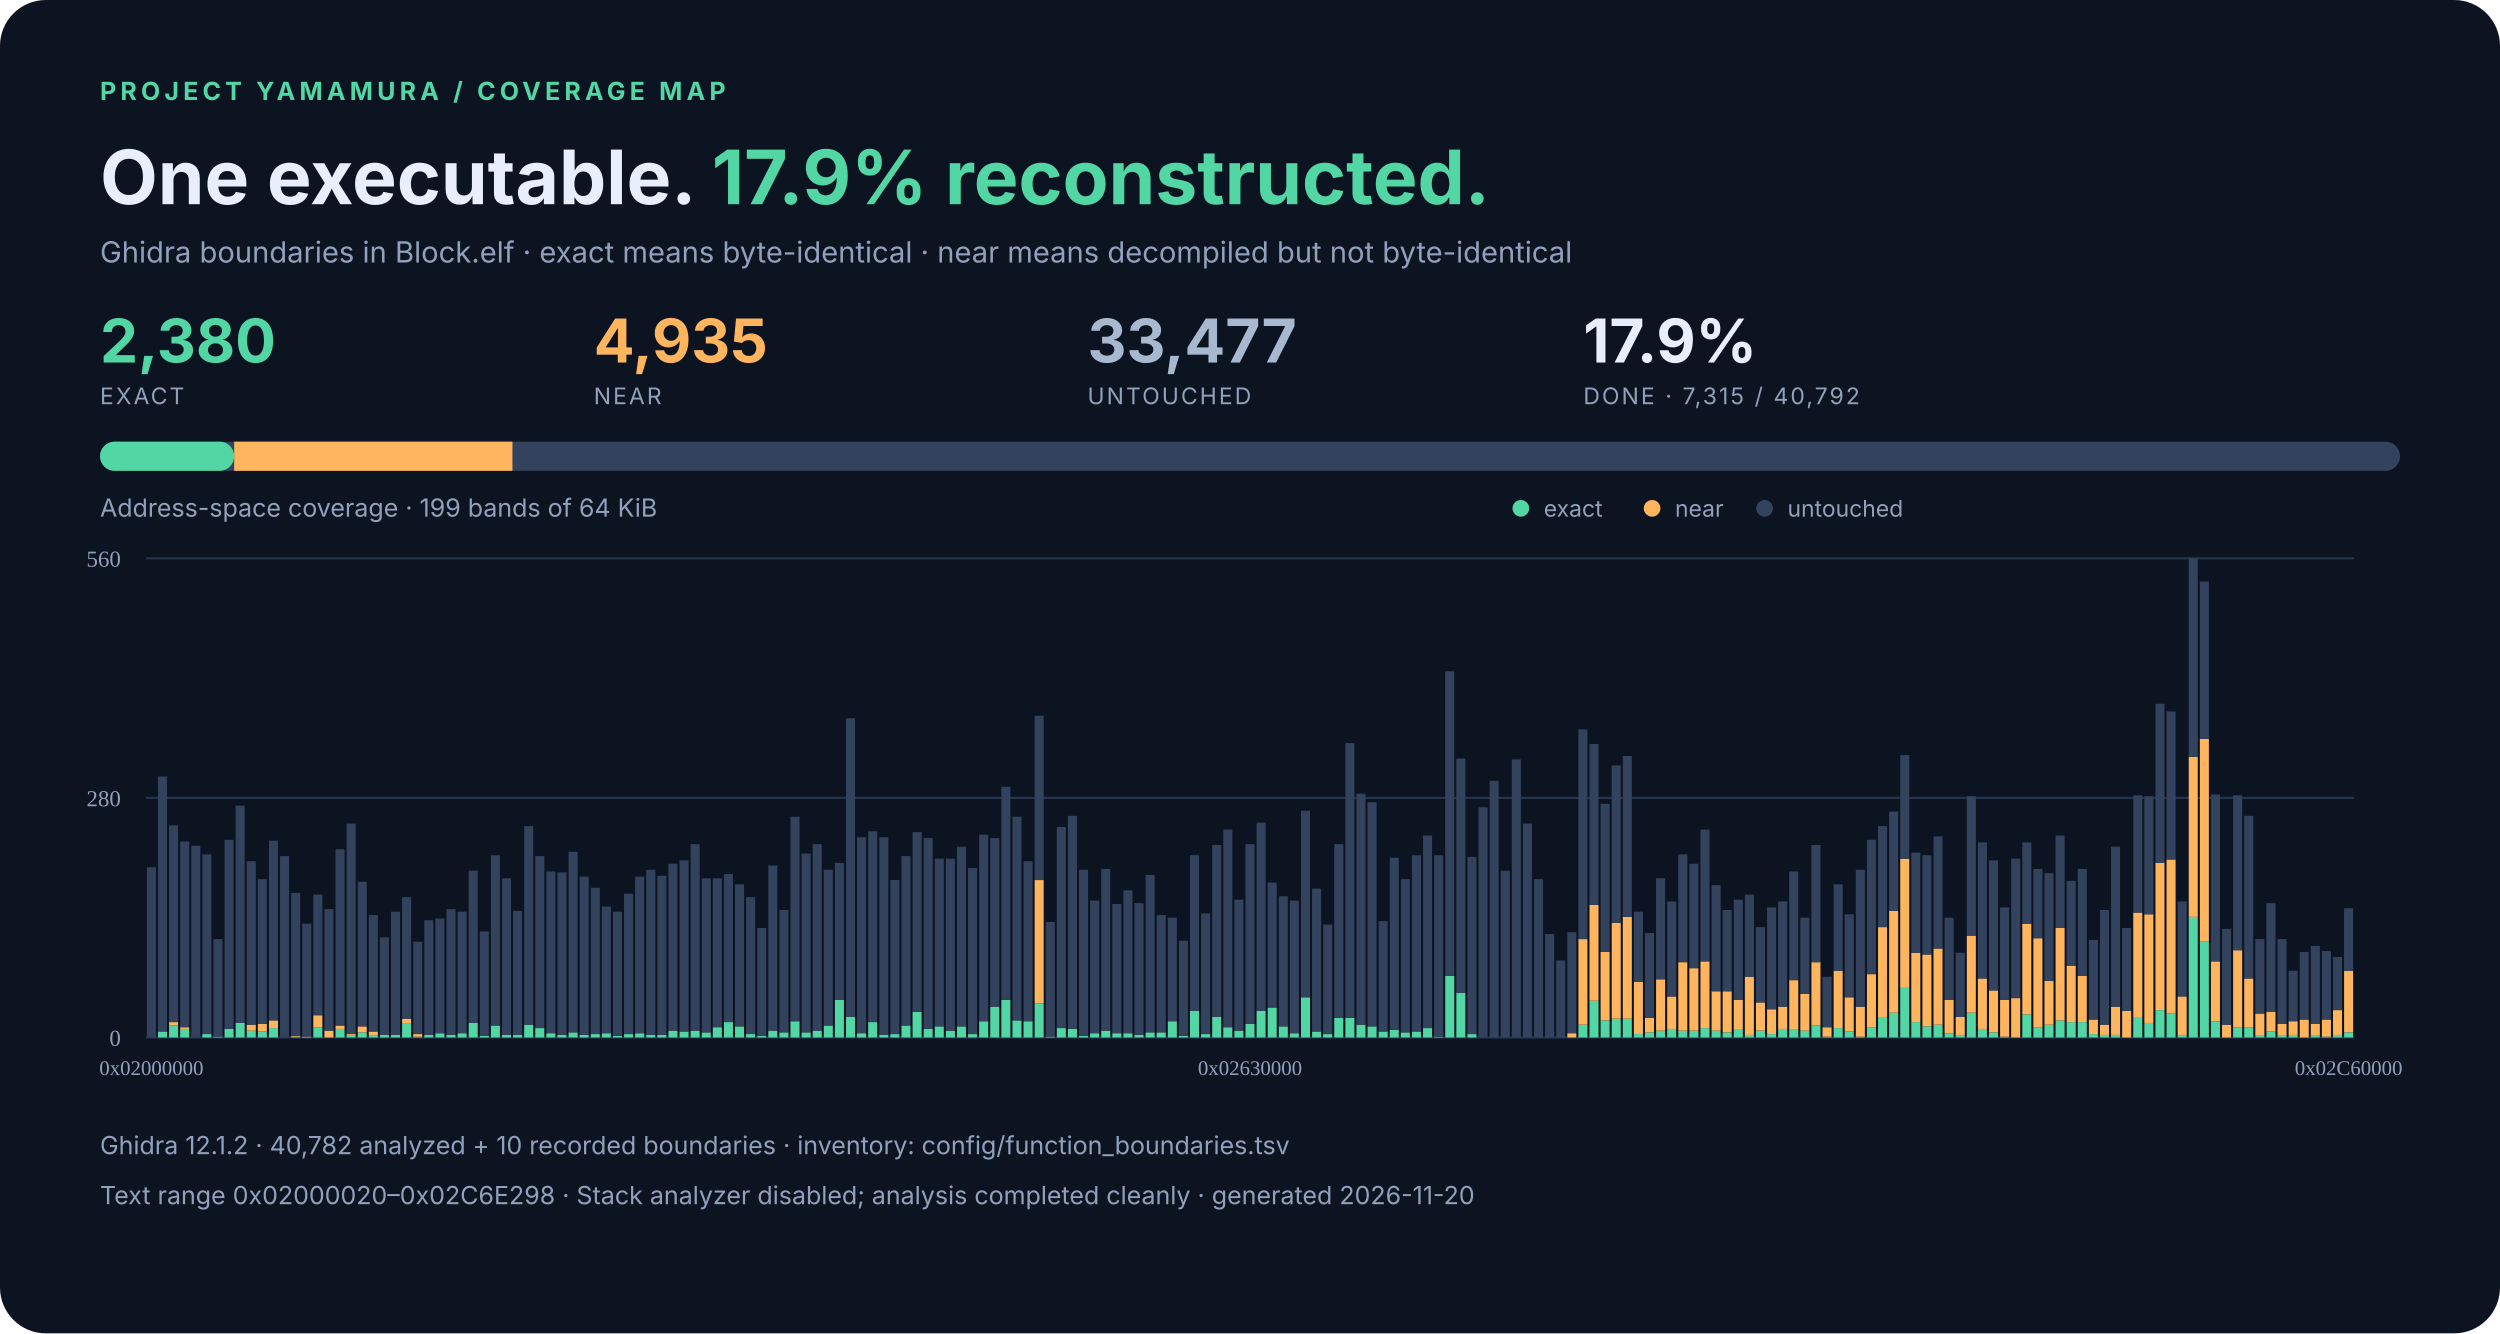
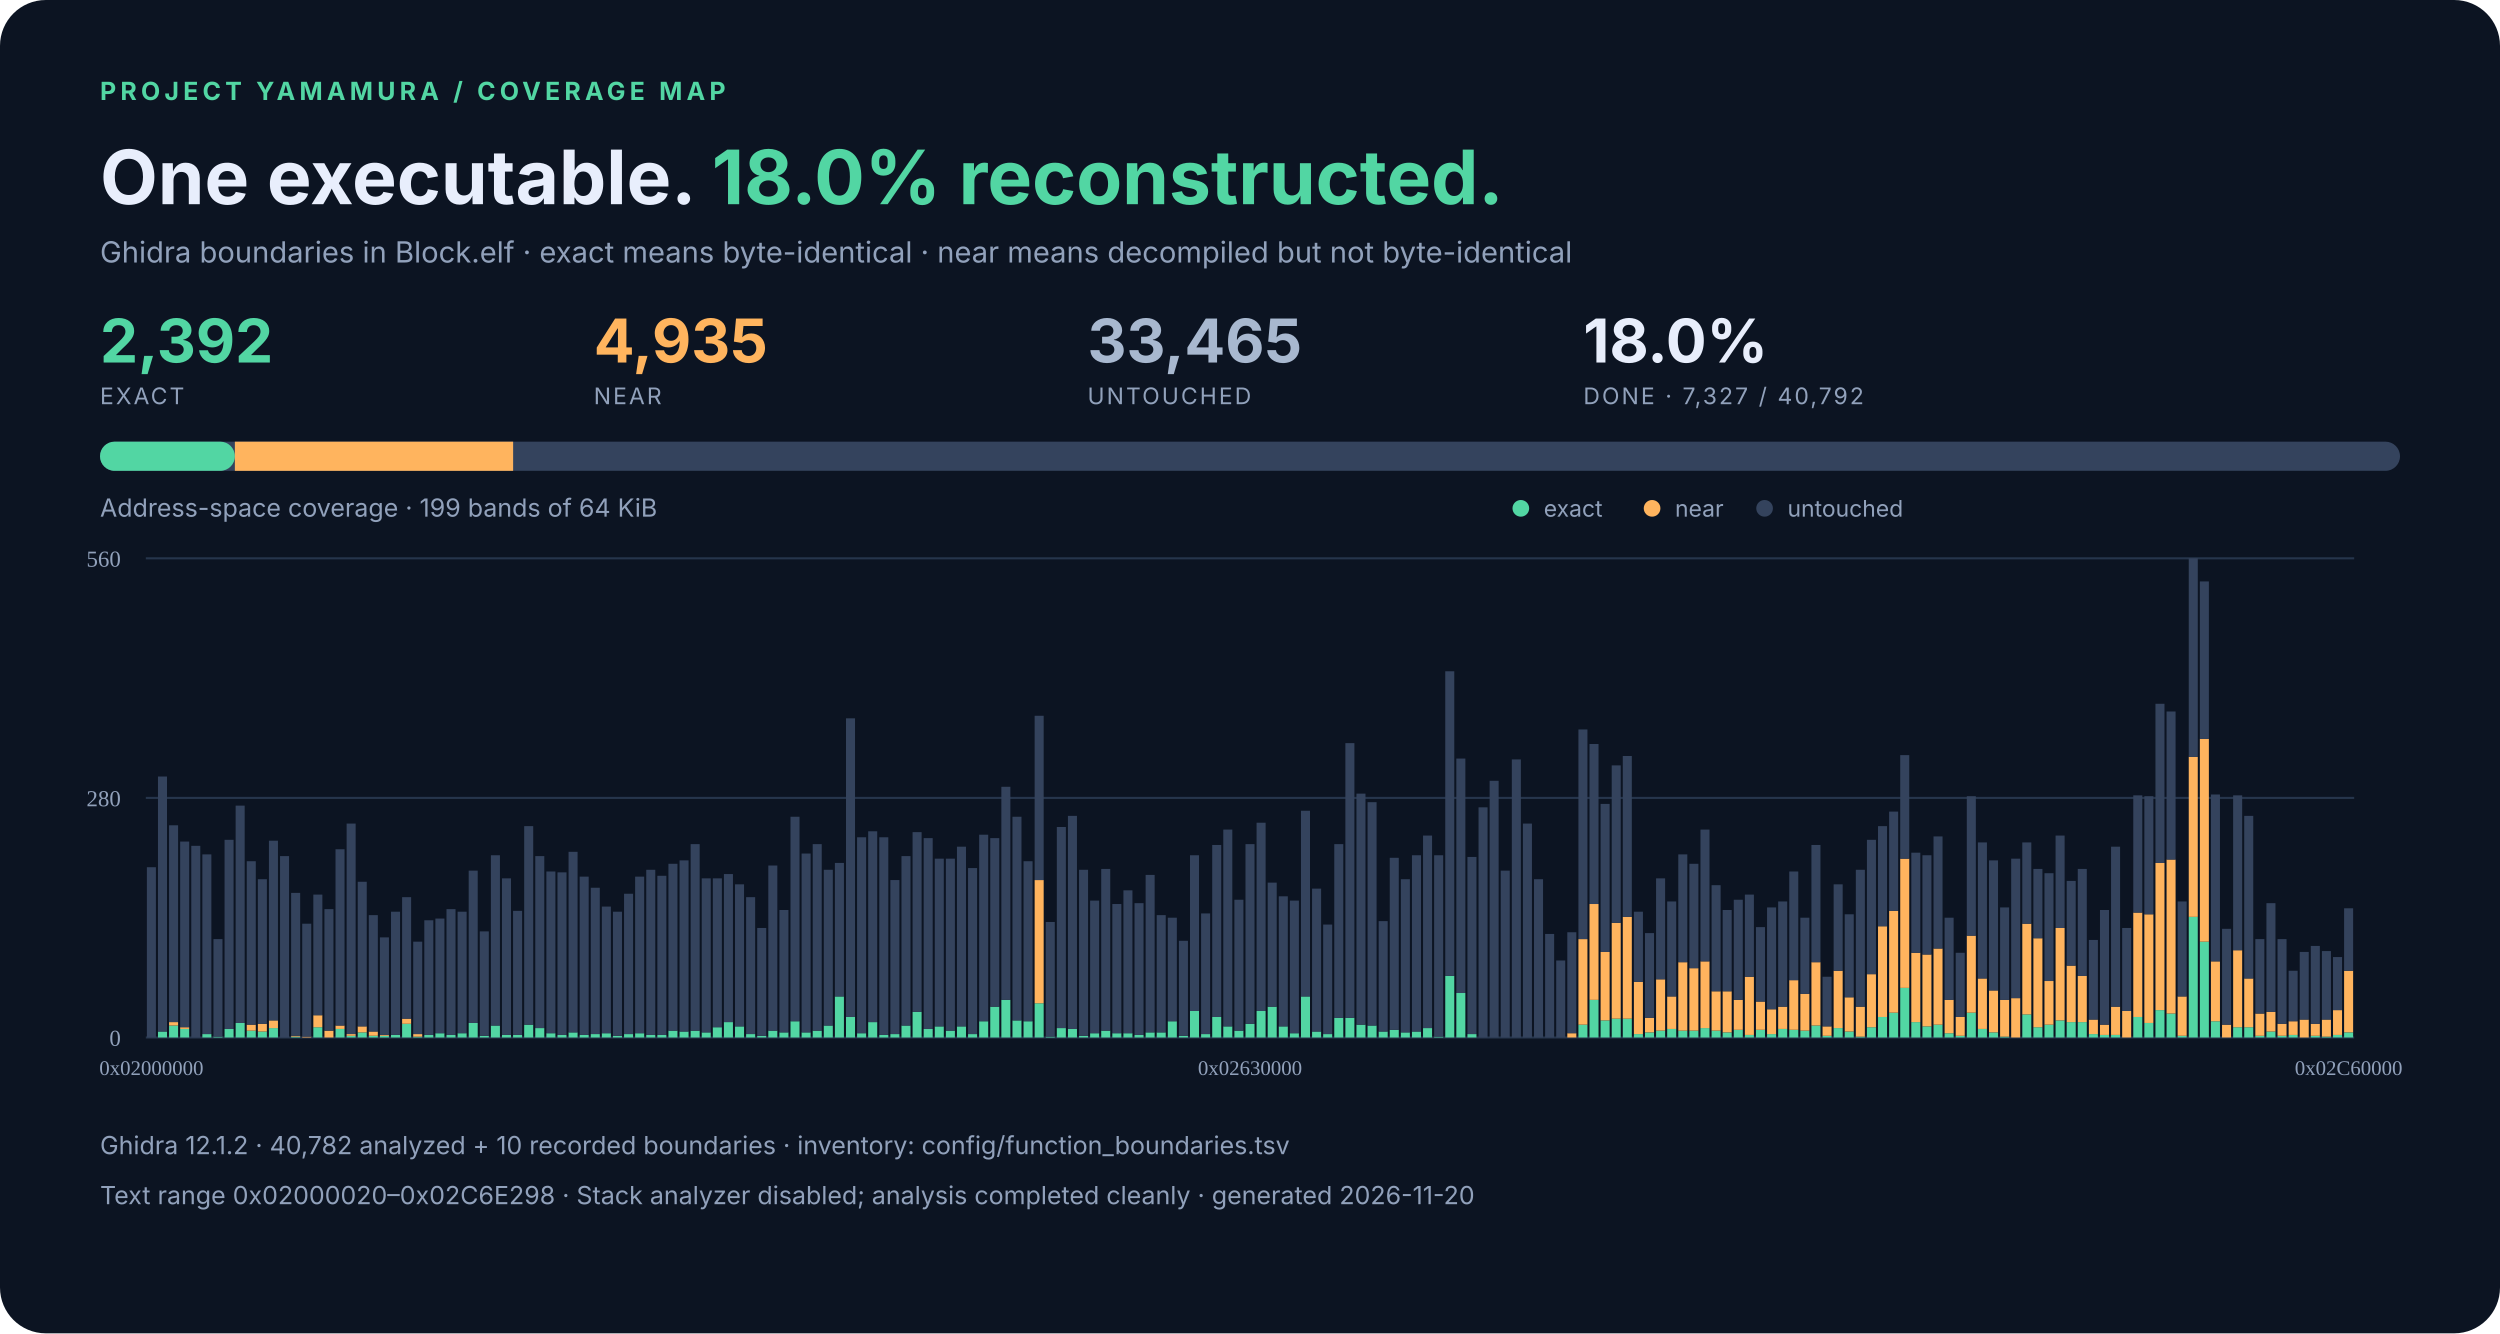
<svg xmlns="http://www.w3.org/2000/svg" width="1200" height="640" viewBox="0 0 1200 640" role="img" aria-label="Project Yamamura decompilation coverage">
  <rect width="1200" height="640" rx="22" fill="#0c1422" />
  <text x="48" y="48" fill="#52d6a3" font-family="Inter,Arial,sans-serif" font-size="12" font-weight="700" letter-spacing="2">PROJECT YAMAMURA / COVERAGE MAP</text>
-   <text x="48" y="98" fill="#e8eefc" font-family="Inter,Arial,sans-serif" font-size="36" font-weight="700">One executable. <tspan fill="#52d6a3">17.9% reconstructed.</tspan>
+   <text x="48" y="98" fill="#e8eefc" font-family="Inter,Arial,sans-serif" font-size="36" font-weight="700">One executable. <tspan fill="#52d6a3">18.0% reconstructed.</tspan>
  </text>
  <text x="48" y="126" fill="#91a1bb" font-family="Inter,Arial,sans-serif" font-size="14">Ghidra boundaries in Block.elf · exact means byte-identical · near means decompiled but not byte-identical</text>
-   <text x="48" y="174" fill="#52d6a3" font-family="Inter,Arial,sans-serif" font-size="29" font-weight="700">2,380</text>
+   <text x="48" y="174" fill="#52d6a3" font-family="Inter,Arial,sans-serif" font-size="29" font-weight="700">2,392</text>
  <text x="48" y="194" fill="#91a1bb" font-family="Inter,Arial,sans-serif" font-size="11" letter-spacing="1">EXACT</text>
  <text x="285" y="174" fill="#ffb45e" font-family="Inter,Arial,sans-serif" font-size="29" font-weight="700">4,935</text>
  <text x="285" y="194" fill="#91a1bb" font-family="Inter,Arial,sans-serif" font-size="11" letter-spacing="1">NEAR</text>
-   <text x="522" y="174" fill="#a8b8cf" font-family="Inter,Arial,sans-serif" font-size="29" font-weight="700">33,477</text>
+   <text x="522" y="174" fill="#a8b8cf" font-family="Inter,Arial,sans-serif" font-size="29" font-weight="700">33,465</text>
  <text x="522" y="194" fill="#91a1bb" font-family="Inter,Arial,sans-serif" font-size="11" letter-spacing="1">UNTOUCHED</text>
-   <text x="760" y="174" fill="#e8eefc" font-family="Inter,Arial,sans-serif" font-size="29" font-weight="700">17.9%</text>
-   <text x="760" y="194" fill="#91a1bb" font-family="Inter,Arial,sans-serif" font-size="11" letter-spacing="1">DONE · 7,315 / 40,792</text>
+   <text x="760" y="174" fill="#e8eefc" font-family="Inter,Arial,sans-serif" font-size="29" font-weight="700">18.0%</text>
+   <text x="760" y="194" fill="#91a1bb" font-family="Inter,Arial,sans-serif" font-size="11" letter-spacing="1">DONE · 7,327 / 40,792</text>
  <rect x="48" y="212" width="1104" height="14" rx="7" fill="#34435d" />
-   <rect x="48" y="212" width="64.41" height="14" rx="7" fill="#52d6a3" />
-   <rect x="112.41" y="212" width="133.56" height="14" fill="#ffb45e" />
+   <rect x="48" y="212" width="64.74" height="14" rx="7" fill="#52d6a3" />
+   <rect x="112.74" y="212" width="133.56" height="14" fill="#ffb45e" />
  <text x="48" y="248" fill="#91a1bb" font-family="Inter,Arial,sans-serif" font-size="12">Address-space coverage · 199 bands of 64 KiB</text>
  <line x1="70" y1="498.00" x2="1130" y2="498.00" stroke="#26354c" stroke-width="1" />
  <text x="58" y="502.00" text-anchor="end" font-size="11" fill="#91a1bb">0</text>
  <line x1="70" y1="383.00" x2="1130" y2="383.00" stroke="#26354c" stroke-width="1" />
  <text x="58" y="387.00" text-anchor="end" font-size="11" fill="#91a1bb">280</text>
  <line x1="70" y1="268.00" x2="1130" y2="268.00" stroke="#26354c" stroke-width="1" />
  <text x="58" y="272.00" text-anchor="end" font-size="11" fill="#91a1bb">560</text>
  <rect x="70.50" y="416.27" width="4.33" height="81.73" fill="#34435d" />
  <rect x="75.83" y="495.12" width="4.33" height="2.88" fill="#52d6a3" />
  <rect x="75.83" y="372.73" width="4.33" height="122.39" fill="#34435d" />
  <rect x="81.15" y="492.25" width="4.33" height="5.75" fill="#52d6a3" />
  <rect x="81.15" y="490.61" width="4.33" height="1.64" fill="#ffb45e" />
  <rect x="81.15" y="396.14" width="4.33" height="94.46" fill="#34435d" />
  <rect x="86.48" y="493.89" width="4.33" height="4.11" fill="#52d6a3" />
  <rect x="86.48" y="493.07" width="4.33" height="0.82" fill="#ffb45e" />
  <rect x="86.48" y="403.95" width="4.33" height="89.12" fill="#34435d" />
  <rect x="91.81" y="406.00" width="4.33" height="92.00" fill="#34435d" />
  <rect x="97.13" y="496.36" width="4.33" height="1.64" fill="#52d6a3" />
  <rect x="97.13" y="410.11" width="4.33" height="86.25" fill="#34435d" />
  <rect x="102.46" y="497.59" width="4.33" height="0.41" fill="#52d6a3" />
  <rect x="102.46" y="450.77" width="4.33" height="46.82" fill="#34435d" />
  <rect x="107.79" y="493.89" width="4.33" height="4.11" fill="#52d6a3" />
  <rect x="107.79" y="403.12" width="4.33" height="90.77" fill="#34435d" />
  <rect x="113.11" y="491.02" width="4.33" height="6.98" fill="#52d6a3" />
  <rect x="113.11" y="386.70" width="4.33" height="104.32" fill="#34435d" />
  <rect x="118.44" y="494.71" width="4.33" height="3.29" fill="#52d6a3" />
  <rect x="118.44" y="491.84" width="4.33" height="2.88" fill="#ffb45e" />
  <rect x="118.44" y="413.39" width="4.33" height="78.45" fill="#34435d" />
  <rect x="123.77" y="495.12" width="4.33" height="2.88" fill="#52d6a3" />
  <rect x="123.77" y="491.43" width="4.33" height="3.70" fill="#ffb45e" />
  <rect x="123.77" y="422.02" width="4.33" height="69.41" fill="#34435d" />
  <rect x="129.09" y="493.48" width="4.33" height="4.52" fill="#52d6a3" />
  <rect x="129.09" y="489.79" width="4.33" height="3.70" fill="#ffb45e" />
  <rect x="129.09" y="403.54" width="4.33" height="86.25" fill="#34435d" />
  <rect x="134.42" y="410.93" width="4.33" height="87.07" fill="#34435d" />
  <rect x="139.75" y="497.59" width="4.33" height="0.41" fill="#52d6a3" />
  <rect x="139.75" y="497.18" width="4.33" height="0.41" fill="#ffb45e" />
  <rect x="139.75" y="428.59" width="4.33" height="68.59" fill="#34435d" />
  <rect x="145.07" y="497.59" width="4.33" height="0.41" fill="#ffb45e" />
  <rect x="145.07" y="443.38" width="4.33" height="54.21" fill="#34435d" />
  <rect x="150.40" y="493.07" width="4.33" height="4.93" fill="#52d6a3" />
  <rect x="150.40" y="487.32" width="4.33" height="5.75" fill="#ffb45e" />
  <rect x="150.40" y="429.41" width="4.33" height="57.91" fill="#34435d" />
  <rect x="155.73" y="494.71" width="4.33" height="3.29" fill="#ffb45e" />
  <rect x="155.73" y="436.39" width="4.33" height="58.32" fill="#34435d" />
  <rect x="161.05" y="493.89" width="4.33" height="4.11" fill="#52d6a3" />
  <rect x="161.05" y="492.25" width="4.33" height="1.64" fill="#ffb45e" />
  <rect x="161.05" y="407.64" width="4.33" height="84.61" fill="#34435d" />
  <rect x="166.38" y="497.18" width="4.33" height="0.82" fill="#52d6a3" />
  <rect x="166.38" y="496.36" width="4.33" height="0.82" fill="#ffb45e" />
  <rect x="166.38" y="395.32" width="4.33" height="101.04" fill="#34435d" />
  <rect x="171.71" y="495.54" width="4.33" height="2.46" fill="#52d6a3" />
  <rect x="171.71" y="492.66" width="4.33" height="2.88" fill="#ffb45e" />
  <rect x="171.71" y="423.25" width="4.33" height="69.41" fill="#34435d" />
  <rect x="177.03" y="497.18" width="4.33" height="0.82" fill="#52d6a3" />
  <rect x="177.03" y="495.12" width="4.33" height="2.05" fill="#ffb45e" />
  <rect x="177.03" y="439.27" width="4.33" height="55.86" fill="#34435d" />
  <rect x="182.36" y="497.18" width="4.33" height="0.82" fill="#52d6a3" />
  <rect x="182.36" y="496.77" width="4.33" height="0.41" fill="#ffb45e" />
  <rect x="182.36" y="449.95" width="4.33" height="46.82" fill="#34435d" />
  <rect x="187.69" y="496.77" width="4.33" height="1.23" fill="#52d6a3" />
  <rect x="187.69" y="437.62" width="4.33" height="59.14" fill="#34435d" />
  <rect x="193.01" y="491.43" width="4.33" height="6.57" fill="#52d6a3" />
  <rect x="193.01" y="488.96" width="4.33" height="2.46" fill="#ffb45e" />
  <rect x="193.01" y="430.64" width="4.33" height="58.32" fill="#34435d" />
  <rect x="198.34" y="497.59" width="4.33" height="0.41" fill="#52d6a3" />
  <rect x="198.34" y="496.36" width="4.33" height="1.23" fill="#ffb45e" />
  <rect x="198.34" y="452.00" width="4.33" height="44.36" fill="#34435d" />
  <rect x="203.67" y="496.77" width="4.33" height="1.23" fill="#52d6a3" />
  <rect x="203.67" y="441.73" width="4.33" height="55.04" fill="#34435d" />
  <rect x="208.99" y="495.95" width="4.33" height="2.05" fill="#52d6a3" />
  <rect x="208.99" y="440.91" width="4.33" height="55.04" fill="#34435d" />
  <rect x="214.32" y="496.77" width="4.33" height="1.23" fill="#52d6a3" />
  <rect x="214.32" y="436.39" width="4.33" height="60.38" fill="#34435d" />
  <rect x="219.65" y="495.95" width="4.33" height="2.05" fill="#52d6a3" />
  <rect x="219.65" y="437.62" width="4.33" height="58.32" fill="#34435d" />
  <rect x="224.97" y="491.02" width="4.33" height="6.98" fill="#52d6a3" />
  <rect x="224.97" y="417.91" width="4.33" height="73.11" fill="#34435d" />
  <rect x="230.30" y="497.18" width="4.33" height="0.82" fill="#52d6a3" />
  <rect x="230.30" y="447.07" width="4.33" height="50.11" fill="#34435d" />
  <rect x="235.63" y="492.25" width="4.33" height="5.75" fill="#52d6a3" />
  <rect x="235.63" y="410.52" width="4.33" height="81.73" fill="#34435d" />
  <rect x="240.95" y="496.77" width="4.33" height="1.23" fill="#52d6a3" />
  <rect x="240.95" y="421.61" width="4.33" height="75.16" fill="#34435d" />
  <rect x="246.28" y="496.77" width="4.33" height="1.23" fill="#52d6a3" />
  <rect x="246.28" y="437.21" width="4.33" height="59.55" fill="#34435d" />
  <rect x="251.61" y="491.84" width="4.33" height="6.16" fill="#52d6a3" />
  <rect x="251.61" y="396.55" width="4.33" height="95.29" fill="#34435d" />
  <rect x="256.93" y="493.48" width="4.33" height="4.52" fill="#52d6a3" />
  <rect x="256.93" y="410.93" width="4.33" height="82.55" fill="#34435d" />
  <rect x="262.26" y="495.95" width="4.33" height="2.05" fill="#52d6a3" />
  <rect x="262.26" y="418.32" width="4.33" height="77.62" fill="#34435d" />
  <rect x="267.59" y="496.77" width="4.33" height="1.23" fill="#52d6a3" />
  <rect x="267.59" y="418.73" width="4.33" height="78.04" fill="#34435d" />
  <rect x="272.91" y="495.54" width="4.33" height="2.46" fill="#52d6a3" />
  <rect x="272.91" y="408.88" width="4.33" height="86.66" fill="#34435d" />
  <rect x="278.24" y="496.77" width="4.33" height="1.23" fill="#52d6a3" />
  <rect x="278.24" y="420.79" width="4.33" height="75.98" fill="#34435d" />
  <rect x="283.57" y="496.36" width="4.33" height="1.64" fill="#52d6a3" />
  <rect x="283.57" y="426.12" width="4.33" height="70.23" fill="#34435d" />
  <rect x="288.89" y="495.95" width="4.33" height="2.05" fill="#52d6a3" />
  <rect x="288.89" y="435.16" width="4.33" height="60.79" fill="#34435d" />
  <rect x="294.22" y="497.18" width="4.33" height="0.82" fill="#52d6a3" />
  <rect x="294.22" y="437.62" width="4.33" height="59.55" fill="#34435d" />
  <rect x="299.55" y="496.36" width="4.33" height="1.64" fill="#52d6a3" />
  <rect x="299.55" y="429.00" width="4.33" height="67.36" fill="#34435d" />
  <rect x="304.87" y="495.95" width="4.33" height="2.05" fill="#52d6a3" />
  <rect x="304.87" y="420.79" width="4.33" height="75.16" fill="#34435d" />
  <rect x="310.20" y="496.77" width="4.33" height="1.23" fill="#52d6a3" />
  <rect x="310.20" y="417.50" width="4.33" height="79.27" fill="#34435d" />
  <rect x="315.53" y="496.77" width="4.33" height="1.23" fill="#52d6a3" />
  <rect x="315.53" y="420.38" width="4.33" height="76.39" fill="#34435d" />
  <rect x="320.85" y="494.71" width="4.33" height="3.29" fill="#52d6a3" />
  <rect x="320.85" y="414.62" width="4.33" height="80.09" fill="#34435d" />
  <rect x="326.18" y="495.12" width="4.33" height="2.88" fill="#52d6a3" />
  <rect x="326.18" y="412.98" width="4.33" height="82.14" fill="#34435d" />
  <rect x="331.51" y="494.71" width="4.33" height="3.29" fill="#52d6a3" />
  <rect x="331.51" y="405.18" width="4.33" height="89.54" fill="#34435d" />
  <rect x="336.83" y="495.54" width="4.33" height="2.46" fill="#52d6a3" />
  <rect x="336.83" y="421.61" width="4.33" height="73.93" fill="#34435d" />
  <rect x="342.16" y="493.07" width="4.33" height="4.93" fill="#52d6a3" />
  <rect x="342.16" y="421.61" width="4.33" height="71.46" fill="#34435d" />
  <rect x="347.48" y="490.61" width="4.33" height="7.39" fill="#52d6a3" />
  <rect x="347.48" y="419.55" width="4.33" height="71.05" fill="#34435d" />
  <rect x="352.81" y="492.66" width="4.33" height="5.34" fill="#52d6a3" />
  <rect x="352.81" y="424.48" width="4.33" height="68.18" fill="#34435d" />
  <rect x="358.14" y="496.36" width="4.33" height="1.64" fill="#52d6a3" />
  <rect x="358.14" y="430.64" width="4.33" height="65.71" fill="#34435d" />
  <rect x="363.46" y="497.18" width="4.33" height="0.82" fill="#52d6a3" />
  <rect x="363.46" y="445.43" width="4.33" height="51.75" fill="#34435d" />
  <rect x="368.79" y="494.71" width="4.33" height="3.29" fill="#52d6a3" />
  <rect x="368.79" y="415.45" width="4.33" height="79.27" fill="#34435d" />
  <rect x="374.12" y="495.54" width="4.33" height="2.46" fill="#52d6a3" />
  <rect x="374.12" y="436.80" width="4.33" height="58.73" fill="#34435d" />
  <rect x="379.44" y="490.20" width="4.33" height="7.80" fill="#52d6a3" />
  <rect x="379.44" y="392.04" width="4.33" height="98.16" fill="#34435d" />
  <rect x="384.77" y="495.54" width="4.33" height="2.46" fill="#52d6a3" />
  <rect x="384.77" y="409.70" width="4.33" height="85.84" fill="#34435d" />
  <rect x="390.10" y="494.71" width="4.33" height="3.29" fill="#52d6a3" />
  <rect x="390.10" y="405.18" width="4.33" height="89.54" fill="#34435d" />
  <rect x="395.42" y="492.25" width="4.33" height="5.75" fill="#52d6a3" />
  <rect x="395.42" y="417.50" width="4.33" height="74.75" fill="#34435d" />
-   <rect x="400.75" y="479.93" width="4.33" height="18.07" fill="#52d6a3" />
-   <rect x="400.75" y="414.21" width="4.33" height="65.71" fill="#34435d" />
+   <rect x="400.75" y="478.29" width="4.33" height="19.71" fill="#52d6a3" />
+   <rect x="400.75" y="414.21" width="4.33" height="64.07" fill="#34435d" />
  <rect x="406.08" y="488.14" width="4.33" height="9.86" fill="#52d6a3" />
  <rect x="406.08" y="344.80" width="4.33" height="143.34" fill="#34435d" />
  <rect x="411.40" y="495.95" width="4.33" height="2.05" fill="#52d6a3" />
  <rect x="411.40" y="401.89" width="4.33" height="94.05" fill="#34435d" />
  <rect x="416.73" y="490.61" width="4.33" height="7.39" fill="#52d6a3" />
  <rect x="416.73" y="399.02" width="4.33" height="91.59" fill="#34435d" />
  <rect x="422.06" y="496.77" width="4.33" height="1.23" fill="#52d6a3" />
  <rect x="422.06" y="401.89" width="4.33" height="94.88" fill="#34435d" />
  <rect x="427.38" y="496.36" width="4.33" height="1.64" fill="#52d6a3" />
  <rect x="427.38" y="422.43" width="4.33" height="73.93" fill="#34435d" />
  <rect x="432.71" y="492.25" width="4.33" height="5.75" fill="#52d6a3" />
  <rect x="432.71" y="410.93" width="4.33" height="81.32" fill="#34435d" />
  <rect x="438.04" y="485.68" width="4.33" height="12.32" fill="#52d6a3" />
  <rect x="438.04" y="399.43" width="4.33" height="86.25" fill="#34435d" />
  <rect x="443.36" y="493.89" width="4.33" height="4.11" fill="#52d6a3" />
  <rect x="443.36" y="402.30" width="4.33" height="91.59" fill="#34435d" />
  <rect x="448.69" y="492.66" width="4.33" height="5.34" fill="#52d6a3" />
  <rect x="448.69" y="412.16" width="4.33" height="80.50" fill="#34435d" />
  <rect x="454.02" y="494.71" width="4.33" height="3.29" fill="#52d6a3" />
  <rect x="454.02" y="412.16" width="4.33" height="82.55" fill="#34435d" />
  <rect x="459.34" y="492.66" width="4.33" height="5.34" fill="#52d6a3" />
  <rect x="459.34" y="406.41" width="4.33" height="86.25" fill="#34435d" />
  <rect x="464.67" y="496.36" width="4.33" height="1.64" fill="#52d6a3" />
  <rect x="464.67" y="416.68" width="4.33" height="79.68" fill="#34435d" />
  <rect x="470.00" y="490.20" width="4.33" height="7.80" fill="#52d6a3" />
  <rect x="470.00" y="400.66" width="4.33" height="89.54" fill="#34435d" />
  <rect x="475.32" y="483.21" width="4.33" height="14.79" fill="#52d6a3" />
  <rect x="475.32" y="402.30" width="4.33" height="80.91" fill="#34435d" />
  <rect x="480.65" y="479.93" width="4.33" height="18.07" fill="#52d6a3" />
  <rect x="480.65" y="377.66" width="4.33" height="102.27" fill="#34435d" />
  <rect x="485.98" y="489.79" width="4.33" height="8.21" fill="#52d6a3" />
  <rect x="485.98" y="392.04" width="4.33" height="97.75" fill="#34435d" />
  <rect x="491.30" y="490.20" width="4.33" height="7.80" fill="#52d6a3" />
  <rect x="491.30" y="413.39" width="4.33" height="76.80" fill="#34435d" />
  <rect x="496.63" y="481.57" width="4.33" height="16.43" fill="#52d6a3" />
  <rect x="496.63" y="422.43" width="4.33" height="59.14" fill="#ffb45e" />
  <rect x="496.63" y="343.57" width="4.33" height="78.86" fill="#34435d" />
  <rect x="501.96" y="497.59" width="4.33" height="0.41" fill="#52d6a3" />
  <rect x="501.96" y="442.55" width="4.33" height="55.04" fill="#34435d" />
  <rect x="507.28" y="493.48" width="4.33" height="4.52" fill="#52d6a3" />
  <rect x="507.28" y="396.96" width="4.33" height="96.52" fill="#34435d" />
  <rect x="512.61" y="493.89" width="4.33" height="4.11" fill="#52d6a3" />
  <rect x="512.61" y="391.62" width="4.33" height="102.27" fill="#34435d" />
  <rect x="517.94" y="497.18" width="4.33" height="0.82" fill="#52d6a3" />
  <rect x="517.94" y="417.50" width="4.33" height="79.68" fill="#34435d" />
  <rect x="523.26" y="495.95" width="4.33" height="2.05" fill="#52d6a3" />
  <rect x="523.26" y="432.29" width="4.33" height="63.66" fill="#34435d" />
  <rect x="528.59" y="494.71" width="4.33" height="3.29" fill="#52d6a3" />
  <rect x="528.59" y="417.09" width="4.33" height="77.62" fill="#34435d" />
  <rect x="533.92" y="495.95" width="4.33" height="2.05" fill="#52d6a3" />
  <rect x="533.92" y="433.93" width="4.33" height="62.02" fill="#34435d" />
  <rect x="539.24" y="495.95" width="4.33" height="2.05" fill="#52d6a3" />
  <rect x="539.24" y="427.36" width="4.33" height="68.59" fill="#34435d" />
  <rect x="544.57" y="496.77" width="4.33" height="1.23" fill="#52d6a3" />
  <rect x="544.57" y="433.52" width="4.33" height="63.25" fill="#34435d" />
  <rect x="549.90" y="495.54" width="4.33" height="2.46" fill="#52d6a3" />
  <rect x="549.90" y="419.96" width="4.33" height="75.57" fill="#34435d" />
  <rect x="555.22" y="495.54" width="4.33" height="2.46" fill="#52d6a3" />
  <rect x="555.22" y="439.27" width="4.33" height="56.27" fill="#34435d" />
  <rect x="560.55" y="490.20" width="4.33" height="7.80" fill="#52d6a3" />
  <rect x="560.55" y="440.50" width="4.33" height="49.70" fill="#34435d" />
  <rect x="565.88" y="497.18" width="4.33" height="0.82" fill="#52d6a3" />
  <rect x="565.88" y="451.59" width="4.33" height="45.59" fill="#34435d" />
  <rect x="571.20" y="485.27" width="4.33" height="12.73" fill="#52d6a3" />
  <rect x="571.20" y="410.52" width="4.33" height="74.75" fill="#34435d" />
  <rect x="576.53" y="496.36" width="4.33" height="1.64" fill="#52d6a3" />
  <rect x="576.53" y="438.45" width="4.33" height="57.91" fill="#34435d" />
  <rect x="581.86" y="488.14" width="4.33" height="9.86" fill="#52d6a3" />
  <rect x="581.86" y="405.59" width="4.33" height="82.55" fill="#34435d" />
-   <rect x="587.18" y="493.07" width="4.33" height="4.93" fill="#52d6a3" />
-   <rect x="587.18" y="398.20" width="4.33" height="94.88" fill="#34435d" />
+   <rect x="587.18" y="492.66" width="4.33" height="5.34" fill="#52d6a3" />
+   <rect x="587.18" y="398.20" width="4.33" height="94.46" fill="#34435d" />
  <rect x="592.51" y="494.71" width="4.33" height="3.29" fill="#52d6a3" />
  <rect x="592.51" y="431.88" width="4.33" height="62.84" fill="#34435d" />
  <rect x="597.84" y="491.43" width="4.33" height="6.57" fill="#52d6a3" />
  <rect x="597.84" y="405.18" width="4.33" height="86.25" fill="#34435d" />
  <rect x="603.16" y="485.27" width="4.33" height="12.73" fill="#52d6a3" />
  <rect x="603.16" y="394.91" width="4.33" height="90.36" fill="#34435d" />
-   <rect x="608.49" y="483.62" width="4.33" height="14.38" fill="#52d6a3" />
-   <rect x="608.49" y="423.66" width="4.33" height="59.96" fill="#34435d" />
+   <rect x="608.49" y="483.21" width="4.33" height="14.79" fill="#52d6a3" />
+   <rect x="608.49" y="423.66" width="4.33" height="59.55" fill="#34435d" />
  <rect x="613.82" y="492.66" width="4.33" height="5.34" fill="#52d6a3" />
  <rect x="613.82" y="430.23" width="4.33" height="62.43" fill="#34435d" />
  <rect x="619.14" y="495.95" width="4.33" height="2.05" fill="#52d6a3" />
  <rect x="619.14" y="432.29" width="4.33" height="63.66" fill="#34435d" />
-   <rect x="624.47" y="478.70" width="4.33" height="19.30" fill="#52d6a3" />
-   <rect x="624.47" y="389.16" width="4.33" height="89.54" fill="#34435d" />
+   <rect x="624.47" y="478.29" width="4.33" height="19.71" fill="#52d6a3" />
+   <rect x="624.47" y="389.16" width="4.33" height="89.12" fill="#34435d" />
  <rect x="629.80" y="495.12" width="4.33" height="2.88" fill="#52d6a3" />
  <rect x="629.80" y="426.54" width="4.33" height="68.59" fill="#34435d" />
  <rect x="635.12" y="496.36" width="4.33" height="1.64" fill="#52d6a3" />
  <rect x="635.12" y="443.79" width="4.33" height="52.57" fill="#34435d" />
  <rect x="640.45" y="488.55" width="4.33" height="9.45" fill="#52d6a3" />
  <rect x="640.45" y="405.18" width="4.33" height="83.38" fill="#34435d" />
  <rect x="645.78" y="488.55" width="4.33" height="9.45" fill="#52d6a3" />
  <rect x="645.78" y="356.71" width="4.33" height="131.84" fill="#34435d" />
  <rect x="651.10" y="491.84" width="4.33" height="6.16" fill="#52d6a3" />
  <rect x="651.10" y="380.95" width="4.33" height="110.89" fill="#34435d" />
-   <rect x="656.43" y="492.66" width="4.33" height="5.34" fill="#52d6a3" />
-   <rect x="656.43" y="385.05" width="4.33" height="107.61" fill="#34435d" />
+   <rect x="656.43" y="492.25" width="4.33" height="5.75" fill="#52d6a3" />
+   <rect x="656.43" y="385.05" width="4.33" height="107.20" fill="#34435d" />
  <rect x="661.76" y="495.12" width="4.33" height="2.88" fill="#52d6a3" />
  <rect x="661.76" y="442.14" width="4.33" height="52.98" fill="#34435d" />
  <rect x="667.08" y="494.30" width="4.33" height="3.70" fill="#52d6a3" />
  <rect x="667.08" y="411.75" width="4.33" height="82.55" fill="#34435d" />
  <rect x="672.41" y="495.54" width="4.33" height="2.46" fill="#52d6a3" />
  <rect x="672.41" y="422.02" width="4.33" height="73.52" fill="#34435d" />
  <rect x="677.74" y="495.12" width="4.33" height="2.88" fill="#52d6a3" />
  <rect x="677.74" y="410.52" width="4.33" height="84.61" fill="#34435d" />
  <rect x="683.06" y="493.48" width="4.33" height="4.52" fill="#52d6a3" />
  <rect x="683.06" y="401.07" width="4.33" height="92.41" fill="#34435d" />
  <rect x="688.39" y="497.59" width="4.33" height="0.41" fill="#52d6a3" />
  <rect x="688.39" y="410.52" width="4.33" height="87.07" fill="#34435d" />
  <rect x="693.72" y="468.43" width="4.33" height="29.57" fill="#52d6a3" />
  <rect x="693.72" y="322.21" width="4.33" height="146.21" fill="#34435d" />
  <rect x="699.04" y="476.64" width="4.33" height="21.36" fill="#52d6a3" />
  <rect x="699.04" y="364.11" width="4.33" height="112.54" fill="#34435d" />
  <rect x="704.37" y="496.36" width="4.33" height="1.64" fill="#52d6a3" />
  <rect x="704.37" y="411.34" width="4.33" height="85.02" fill="#34435d" />
  <rect x="709.70" y="387.52" width="4.33" height="110.48" fill="#34435d" />
  <rect x="715.02" y="374.79" width="4.33" height="123.21" fill="#34435d" />
  <rect x="720.35" y="417.91" width="4.33" height="80.09" fill="#34435d" />
  <rect x="725.68" y="364.52" width="4.33" height="133.48" fill="#34435d" />
  <rect x="731.00" y="395.32" width="4.33" height="102.68" fill="#34435d" />
  <rect x="736.33" y="422.02" width="4.33" height="75.98" fill="#34435d" />
  <rect x="741.66" y="448.30" width="4.33" height="49.70" fill="#34435d" />
  <rect x="746.98" y="461.04" width="4.33" height="36.96" fill="#34435d" />
  <rect x="752.31" y="495.95" width="4.33" height="2.05" fill="#ffb45e" />
  <rect x="752.31" y="447.48" width="4.33" height="48.46" fill="#34435d" />
  <rect x="757.64" y="491.84" width="4.33" height="6.16" fill="#52d6a3" />
  <rect x="757.64" y="450.77" width="4.33" height="41.07" fill="#ffb45e" />
  <rect x="757.64" y="350.14" width="4.33" height="100.62" fill="#34435d" />
-   <rect x="762.96" y="480.34" width="4.33" height="17.66" fill="#52d6a3" />
-   <rect x="762.96" y="434.34" width="4.33" height="46.00" fill="#ffb45e" />
-   <rect x="762.96" y="357.12" width="4.33" height="77.21" fill="#34435d" />
+   <rect x="762.96" y="479.93" width="4.33" height="18.07" fill="#52d6a3" />
+   <rect x="762.96" y="433.93" width="4.33" height="46.00" fill="#ffb45e" />
+   <rect x="762.96" y="357.12" width="4.33" height="76.80" fill="#34435d" />
  <rect x="768.29" y="489.79" width="4.33" height="8.21" fill="#52d6a3" />
  <rect x="768.29" y="456.93" width="4.33" height="32.86" fill="#ffb45e" />
  <rect x="768.29" y="385.88" width="4.33" height="71.05" fill="#34435d" />
  <rect x="773.62" y="488.96" width="4.33" height="9.04" fill="#52d6a3" />
  <rect x="773.62" y="442.96" width="4.33" height="46.00" fill="#ffb45e" />
  <rect x="773.62" y="367.39" width="4.33" height="75.57" fill="#34435d" />
  <rect x="778.94" y="488.96" width="4.33" height="9.04" fill="#52d6a3" />
  <rect x="778.94" y="440.09" width="4.33" height="48.88" fill="#ffb45e" />
  <rect x="778.94" y="362.88" width="4.33" height="77.21" fill="#34435d" />
  <rect x="784.27" y="496.36" width="4.33" height="1.64" fill="#52d6a3" />
  <rect x="784.27" y="471.30" width="4.33" height="25.05" fill="#ffb45e" />
  <rect x="784.27" y="437.62" width="4.33" height="33.68" fill="#34435d" />
  <rect x="789.60" y="495.54" width="4.33" height="2.46" fill="#52d6a3" />
  <rect x="789.60" y="488.55" width="4.33" height="6.98" fill="#ffb45e" />
  <rect x="789.60" y="447.89" width="4.33" height="40.66" fill="#34435d" />
  <rect x="794.92" y="494.71" width="4.33" height="3.29" fill="#52d6a3" />
  <rect x="794.92" y="470.07" width="4.33" height="24.64" fill="#ffb45e" />
  <rect x="794.92" y="421.61" width="4.33" height="48.46" fill="#34435d" />
  <rect x="800.25" y="493.89" width="4.33" height="4.11" fill="#52d6a3" />
  <rect x="800.25" y="478.29" width="4.33" height="15.61" fill="#ffb45e" />
  <rect x="800.25" y="432.70" width="4.33" height="45.59" fill="#34435d" />
  <rect x="805.58" y="494.71" width="4.33" height="3.29" fill="#52d6a3" />
  <rect x="805.58" y="461.86" width="4.33" height="32.86" fill="#ffb45e" />
  <rect x="805.58" y="410.11" width="4.33" height="51.75" fill="#34435d" />
  <rect x="810.90" y="494.71" width="4.33" height="3.29" fill="#52d6a3" />
  <rect x="810.90" y="464.73" width="4.33" height="29.98" fill="#ffb45e" />
  <rect x="810.90" y="414.63" width="4.33" height="50.11" fill="#34435d" />
  <rect x="816.23" y="493.48" width="4.33" height="4.52" fill="#52d6a3" />
  <rect x="816.23" y="461.45" width="4.33" height="32.04" fill="#ffb45e" />
  <rect x="816.23" y="398.20" width="4.33" height="63.25" fill="#34435d" />
  <rect x="821.56" y="494.71" width="4.33" height="3.29" fill="#52d6a3" />
  <rect x="821.56" y="475.82" width="4.33" height="18.89" fill="#ffb45e" />
  <rect x="821.56" y="424.89" width="4.33" height="50.93" fill="#34435d" />
  <rect x="826.88" y="495.54" width="4.33" height="2.46" fill="#52d6a3" />
  <rect x="826.88" y="475.82" width="4.33" height="19.71" fill="#ffb45e" />
  <rect x="826.88" y="436.80" width="4.33" height="39.02" fill="#34435d" />
  <rect x="832.21" y="494.30" width="4.33" height="3.70" fill="#52d6a3" />
  <rect x="832.21" y="479.93" width="4.33" height="14.38" fill="#ffb45e" />
  <rect x="832.21" y="431.88" width="4.33" height="48.05" fill="#34435d" />
  <rect x="837.54" y="496.77" width="4.33" height="1.23" fill="#52d6a3" />
  <rect x="837.54" y="468.84" width="4.33" height="27.93" fill="#ffb45e" />
  <rect x="837.54" y="429.41" width="4.33" height="39.43" fill="#34435d" />
-   <rect x="842.86" y="494.71" width="4.33" height="3.29" fill="#52d6a3" />
-   <rect x="842.86" y="481.16" width="4.33" height="13.55" fill="#ffb45e" />
-   <rect x="842.86" y="445.02" width="4.33" height="36.14" fill="#34435d" />
+   <rect x="842.86" y="494.30" width="4.33" height="3.70" fill="#52d6a3" />
+   <rect x="842.86" y="480.75" width="4.33" height="13.55" fill="#ffb45e" />
+   <rect x="842.86" y="445.02" width="4.33" height="35.73" fill="#34435d" />
  <rect x="848.19" y="496.36" width="4.33" height="1.64" fill="#52d6a3" />
  <rect x="848.19" y="484.45" width="4.33" height="11.91" fill="#ffb45e" />
  <rect x="848.19" y="435.57" width="4.33" height="48.88" fill="#34435d" />
  <rect x="853.52" y="493.89" width="4.33" height="4.11" fill="#52d6a3" />
  <rect x="853.52" y="483.21" width="4.33" height="10.68" fill="#ffb45e" />
  <rect x="853.52" y="432.70" width="4.33" height="50.52" fill="#34435d" />
  <rect x="858.84" y="494.30" width="4.33" height="3.70" fill="#52d6a3" />
  <rect x="858.84" y="470.48" width="4.33" height="23.82" fill="#ffb45e" />
  <rect x="858.84" y="418.32" width="4.33" height="52.16" fill="#34435d" />
  <rect x="864.17" y="494.71" width="4.33" height="3.29" fill="#52d6a3" />
  <rect x="864.17" y="477.05" width="4.33" height="17.66" fill="#ffb45e" />
  <rect x="864.17" y="440.50" width="4.33" height="36.55" fill="#34435d" />
  <rect x="869.49" y="492.25" width="4.33" height="5.75" fill="#52d6a3" />
  <rect x="869.49" y="461.86" width="4.33" height="30.39" fill="#ffb45e" />
  <rect x="869.49" y="405.59" width="4.33" height="56.27" fill="#34435d" />
-   <rect x="874.82" y="497.59" width="4.33" height="0.41" fill="#52d6a3" />
-   <rect x="874.82" y="493.07" width="4.33" height="4.52" fill="#ffb45e" />
-   <rect x="874.82" y="468.84" width="4.33" height="24.23" fill="#34435d" />
+   <rect x="874.82" y="497.18" width="4.33" height="0.82" fill="#52d6a3" />
+   <rect x="874.82" y="492.66" width="4.33" height="4.52" fill="#ffb45e" />
+   <rect x="874.82" y="468.84" width="4.33" height="23.82" fill="#34435d" />
  <rect x="880.15" y="493.48" width="4.33" height="4.52" fill="#52d6a3" />
  <rect x="880.15" y="465.96" width="4.33" height="27.52" fill="#ffb45e" />
  <rect x="880.15" y="424.48" width="4.33" height="41.48" fill="#34435d" />
  <rect x="885.47" y="495.12" width="4.33" height="2.88" fill="#52d6a3" />
  <rect x="885.47" y="478.70" width="4.33" height="16.43" fill="#ffb45e" />
  <rect x="885.47" y="438.86" width="4.33" height="39.84" fill="#34435d" />
  <rect x="890.80" y="497.59" width="4.33" height="0.41" fill="#52d6a3" />
  <rect x="890.80" y="483.21" width="4.33" height="14.38" fill="#ffb45e" />
  <rect x="890.80" y="417.50" width="4.33" height="65.71" fill="#34435d" />
  <rect x="896.13" y="493.07" width="4.33" height="4.93" fill="#52d6a3" />
  <rect x="896.13" y="467.61" width="4.33" height="25.46" fill="#ffb45e" />
  <rect x="896.13" y="403.12" width="4.33" height="64.48" fill="#34435d" />
-   <rect x="901.45" y="488.55" width="4.33" height="9.45" fill="#52d6a3" />
-   <rect x="901.45" y="445.02" width="4.33" height="43.54" fill="#ffb45e" />
-   <rect x="901.45" y="396.55" width="4.33" height="48.46" fill="#34435d" />
+   <rect x="901.45" y="488.14" width="4.33" height="9.86" fill="#52d6a3" />
+   <rect x="901.45" y="444.61" width="4.33" height="43.54" fill="#ffb45e" />
+   <rect x="901.45" y="396.55" width="4.33" height="48.05" fill="#34435d" />
  <rect x="906.78" y="486.09" width="4.33" height="11.91" fill="#52d6a3" />
  <rect x="906.78" y="437.21" width="4.33" height="48.88" fill="#ffb45e" />
  <rect x="906.78" y="389.57" width="4.33" height="47.64" fill="#34435d" />
  <rect x="912.11" y="474.18" width="4.33" height="23.82" fill="#52d6a3" />
  <rect x="912.11" y="412.16" width="4.33" height="62.02" fill="#ffb45e" />
  <rect x="912.11" y="362.46" width="4.33" height="49.70" fill="#34435d" />
  <rect x="917.43" y="490.61" width="4.33" height="7.39" fill="#52d6a3" />
  <rect x="917.43" y="457.34" width="4.33" height="33.27" fill="#ffb45e" />
  <rect x="917.43" y="409.29" width="4.33" height="48.05" fill="#34435d" />
  <rect x="922.76" y="492.66" width="4.33" height="5.34" fill="#52d6a3" />
  <rect x="922.76" y="458.16" width="4.33" height="34.50" fill="#ffb45e" />
  <rect x="922.76" y="410.52" width="4.33" height="47.64" fill="#34435d" />
  <rect x="928.09" y="491.84" width="4.33" height="6.16" fill="#52d6a3" />
  <rect x="928.09" y="455.29" width="4.33" height="36.55" fill="#ffb45e" />
  <rect x="928.09" y="401.48" width="4.33" height="53.80" fill="#34435d" />
  <rect x="933.41" y="495.95" width="4.33" height="2.05" fill="#52d6a3" />
  <rect x="933.41" y="479.93" width="4.33" height="16.02" fill="#ffb45e" />
  <rect x="933.41" y="440.50" width="4.33" height="39.43" fill="#34435d" />
  <rect x="938.74" y="497.18" width="4.33" height="0.82" fill="#52d6a3" />
  <rect x="938.74" y="488.14" width="4.33" height="9.04" fill="#ffb45e" />
  <rect x="938.74" y="457.34" width="4.33" height="30.80" fill="#34435d" />
  <rect x="944.07" y="486.09" width="4.33" height="11.91" fill="#52d6a3" />
  <rect x="944.07" y="449.12" width="4.33" height="36.96" fill="#ffb45e" />
  <rect x="944.07" y="382.18" width="4.33" height="66.95" fill="#34435d" />
  <rect x="949.39" y="493.89" width="4.33" height="4.11" fill="#52d6a3" />
  <rect x="949.39" y="469.66" width="4.33" height="24.23" fill="#ffb45e" />
  <rect x="949.39" y="404.36" width="4.33" height="65.30" fill="#34435d" />
  <rect x="954.72" y="495.54" width="4.33" height="2.46" fill="#52d6a3" />
  <rect x="954.72" y="475.41" width="4.33" height="20.12" fill="#ffb45e" />
  <rect x="954.72" y="412.98" width="4.33" height="62.43" fill="#34435d" />
  <rect x="960.05" y="497.59" width="4.33" height="0.41" fill="#52d6a3" />
  <rect x="960.05" y="479.93" width="4.33" height="17.66" fill="#ffb45e" />
  <rect x="960.05" y="435.57" width="4.33" height="44.36" fill="#34435d" />
  <rect x="965.37" y="479.11" width="4.33" height="18.89" fill="#ffb45e" />
  <rect x="965.37" y="412.16" width="4.33" height="66.95" fill="#34435d" />
  <rect x="970.70" y="486.91" width="4.33" height="11.09" fill="#52d6a3" />
  <rect x="970.70" y="443.38" width="4.33" height="43.54" fill="#ffb45e" />
  <rect x="970.70" y="404.36" width="4.33" height="39.02" fill="#34435d" />
  <rect x="976.03" y="493.07" width="4.33" height="4.93" fill="#52d6a3" />
  <rect x="976.03" y="450.36" width="4.33" height="42.71" fill="#ffb45e" />
  <rect x="976.03" y="417.09" width="4.33" height="33.27" fill="#34435d" />
  <rect x="981.35" y="491.84" width="4.33" height="6.16" fill="#52d6a3" />
  <rect x="981.35" y="470.89" width="4.33" height="20.95" fill="#ffb45e" />
  <rect x="981.35" y="419.14" width="4.33" height="51.75" fill="#34435d" />
  <rect x="986.68" y="489.79" width="4.33" height="8.21" fill="#52d6a3" />
  <rect x="986.68" y="445.43" width="4.33" height="44.36" fill="#ffb45e" />
  <rect x="986.68" y="401.07" width="4.33" height="44.36" fill="#34435d" />
  <rect x="992.01" y="490.61" width="4.33" height="7.39" fill="#52d6a3" />
  <rect x="992.01" y="463.50" width="4.33" height="27.11" fill="#ffb45e" />
  <rect x="992.01" y="422.84" width="4.33" height="40.66" fill="#34435d" />
  <rect x="997.33" y="490.61" width="4.33" height="7.39" fill="#52d6a3" />
  <rect x="997.33" y="468.43" width="4.33" height="22.18" fill="#ffb45e" />
  <rect x="997.33" y="417.09" width="4.33" height="51.34" fill="#34435d" />
  <rect x="1002.66" y="496.36" width="4.33" height="1.64" fill="#52d6a3" />
  <rect x="1002.66" y="489.38" width="4.33" height="6.98" fill="#ffb45e" />
  <rect x="1002.66" y="451.18" width="4.33" height="38.20" fill="#34435d" />
  <rect x="1007.99" y="496.77" width="4.33" height="1.23" fill="#52d6a3" />
  <rect x="1007.99" y="491.84" width="4.33" height="4.93" fill="#ffb45e" />
  <rect x="1007.99" y="436.80" width="4.33" height="55.04" fill="#34435d" />
  <rect x="1013.31" y="496.77" width="4.33" height="1.23" fill="#52d6a3" />
  <rect x="1013.31" y="483.21" width="4.33" height="13.55" fill="#ffb45e" />
  <rect x="1013.31" y="406.41" width="4.33" height="76.80" fill="#34435d" />
  <rect x="1018.64" y="485.27" width="4.33" height="12.73" fill="#ffb45e" />
  <rect x="1018.64" y="445.43" width="4.33" height="39.84" fill="#34435d" />
  <rect x="1023.97" y="488.14" width="4.33" height="9.86" fill="#52d6a3" />
  <rect x="1023.97" y="438.04" width="4.33" height="50.11" fill="#ffb45e" />
  <rect x="1023.97" y="381.77" width="4.33" height="56.27" fill="#34435d" />
  <rect x="1029.29" y="491.02" width="4.33" height="6.98" fill="#52d6a3" />
  <rect x="1029.29" y="438.86" width="4.33" height="52.16" fill="#ffb45e" />
  <rect x="1029.29" y="382.18" width="4.33" height="56.68" fill="#34435d" />
  <rect x="1034.62" y="484.86" width="4.33" height="13.14" fill="#52d6a3" />
  <rect x="1034.62" y="414.21" width="4.33" height="70.64" fill="#ffb45e" />
  <rect x="1034.62" y="337.82" width="4.33" height="76.39" fill="#34435d" />
  <rect x="1039.95" y="486.50" width="4.33" height="11.50" fill="#52d6a3" />
  <rect x="1039.95" y="412.57" width="4.33" height="73.93" fill="#ffb45e" />
  <rect x="1039.95" y="341.52" width="4.33" height="71.05" fill="#34435d" />
  <rect x="1045.27" y="497.18" width="4.33" height="0.82" fill="#52d6a3" />
  <rect x="1045.27" y="478.29" width="4.33" height="18.89" fill="#ffb45e" />
  <rect x="1045.27" y="432.70" width="4.33" height="45.59" fill="#34435d" />
  <rect x="1050.60" y="440.09" width="4.33" height="57.91" fill="#52d6a3" />
  <rect x="1050.60" y="363.29" width="4.33" height="76.80" fill="#ffb45e" />
  <rect x="1050.60" y="268.00" width="4.33" height="95.29" fill="#34435d" />
  <rect x="1055.93" y="452.00" width="4.33" height="46.00" fill="#52d6a3" />
  <rect x="1055.93" y="354.66" width="4.33" height="97.34" fill="#ffb45e" />
  <rect x="1055.93" y="279.09" width="4.33" height="75.57" fill="#34435d" />
  <rect x="1061.25" y="490.20" width="4.33" height="7.80" fill="#52d6a3" />
  <rect x="1061.25" y="461.45" width="4.33" height="28.75" fill="#ffb45e" />
  <rect x="1061.25" y="381.36" width="4.33" height="80.09" fill="#34435d" />
  <rect x="1066.58" y="491.84" width="4.33" height="6.16" fill="#ffb45e" />
  <rect x="1066.58" y="445.84" width="4.33" height="46.00" fill="#34435d" />
  <rect x="1071.91" y="493.07" width="4.33" height="4.93" fill="#52d6a3" />
  <rect x="1071.91" y="456.11" width="4.33" height="36.96" fill="#ffb45e" />
  <rect x="1071.91" y="381.77" width="4.33" height="74.34" fill="#34435d" />
  <rect x="1077.23" y="493.07" width="4.33" height="4.93" fill="#52d6a3" />
  <rect x="1077.23" y="469.66" width="4.33" height="23.41" fill="#ffb45e" />
  <rect x="1077.23" y="391.62" width="4.33" height="78.04" fill="#34435d" />
  <rect x="1082.56" y="497.18" width="4.33" height="0.82" fill="#52d6a3" />
  <rect x="1082.56" y="486.50" width="4.33" height="10.68" fill="#ffb45e" />
  <rect x="1082.56" y="450.77" width="4.33" height="35.73" fill="#34435d" />
  <rect x="1087.89" y="495.12" width="4.33" height="2.88" fill="#52d6a3" />
  <rect x="1087.89" y="485.68" width="4.33" height="9.45" fill="#ffb45e" />
  <rect x="1087.89" y="433.52" width="4.33" height="52.16" fill="#34435d" />
  <rect x="1093.21" y="497.18" width="4.33" height="0.82" fill="#52d6a3" />
  <rect x="1093.21" y="491.43" width="4.33" height="5.75" fill="#ffb45e" />
  <rect x="1093.21" y="450.77" width="4.33" height="40.66" fill="#34435d" />
  <rect x="1098.54" y="496.77" width="4.33" height="1.23" fill="#52d6a3" />
  <rect x="1098.54" y="490.20" width="4.33" height="6.57" fill="#ffb45e" />
  <rect x="1098.54" y="465.96" width="4.33" height="24.23" fill="#34435d" />
  <rect x="1103.87" y="489.38" width="4.33" height="8.62" fill="#ffb45e" />
  <rect x="1103.87" y="456.93" width="4.33" height="32.45" fill="#34435d" />
  <rect x="1109.19" y="497.18" width="4.33" height="0.82" fill="#52d6a3" />
  <rect x="1109.19" y="491.43" width="4.33" height="5.75" fill="#ffb45e" />
  <rect x="1109.19" y="454.05" width="4.33" height="37.38" fill="#34435d" />
  <rect x="1114.52" y="497.59" width="4.33" height="0.41" fill="#52d6a3" />
  <rect x="1114.52" y="489.38" width="4.33" height="8.21" fill="#ffb45e" />
  <rect x="1114.52" y="456.52" width="4.33" height="32.86" fill="#34435d" />
  <rect x="1119.85" y="496.77" width="4.33" height="1.23" fill="#52d6a3" />
  <rect x="1119.85" y="484.86" width="4.33" height="11.91" fill="#ffb45e" />
  <rect x="1119.85" y="459.39" width="4.33" height="25.46" fill="#34435d" />
  <rect x="1125.17" y="495.54" width="4.33" height="2.46" fill="#52d6a3" />
  <rect x="1125.17" y="465.96" width="4.33" height="29.57" fill="#ffb45e" />
  <rect x="1125.17" y="435.98" width="4.33" height="29.98" fill="#34435d" />
  <text x="72.66" y="516" text-anchor="middle" font-size="10" fill="#91a1bb">0x02000000</text>
  <text x="600.00" y="516" text-anchor="middle" font-size="10" fill="#91a1bb">0x02630000</text>
  <text x="1127.34" y="516" text-anchor="middle" font-size="10" fill="#91a1bb">0x02C60000</text>
  <text x="48" y="554" fill="#91a1bb" font-family="Inter,Arial,sans-serif" font-size="12">Ghidra 12.1.2 · 40,782 analyzed + 10 recorded boundaries · inventory: config/function_boundaries.tsv</text>
  <text x="48" y="578" fill="#91a1bb" font-family="Inter,Arial,sans-serif" font-size="12">Text range 0x02000020–0x02C6E298 · Stack analyzer disabled; analysis completed cleanly · generated 2026-11-20</text>
  <circle cx="730" cy="244" r="4" fill="#52d6a3" />
  <text x="741" y="248" fill="#91a1bb" font-family="Inter,Arial,sans-serif" font-size="11">exact</text>
  <circle cx="793" cy="244" r="4" fill="#ffb45e" />
  <text x="804" y="248" fill="#91a1bb" font-family="Inter,Arial,sans-serif" font-size="11">near</text>
  <circle cx="847" cy="244" r="4" fill="#34435d" />
  <text x="858" y="248" fill="#91a1bb" font-family="Inter,Arial,sans-serif" font-size="11">untouched</text>
</svg>
